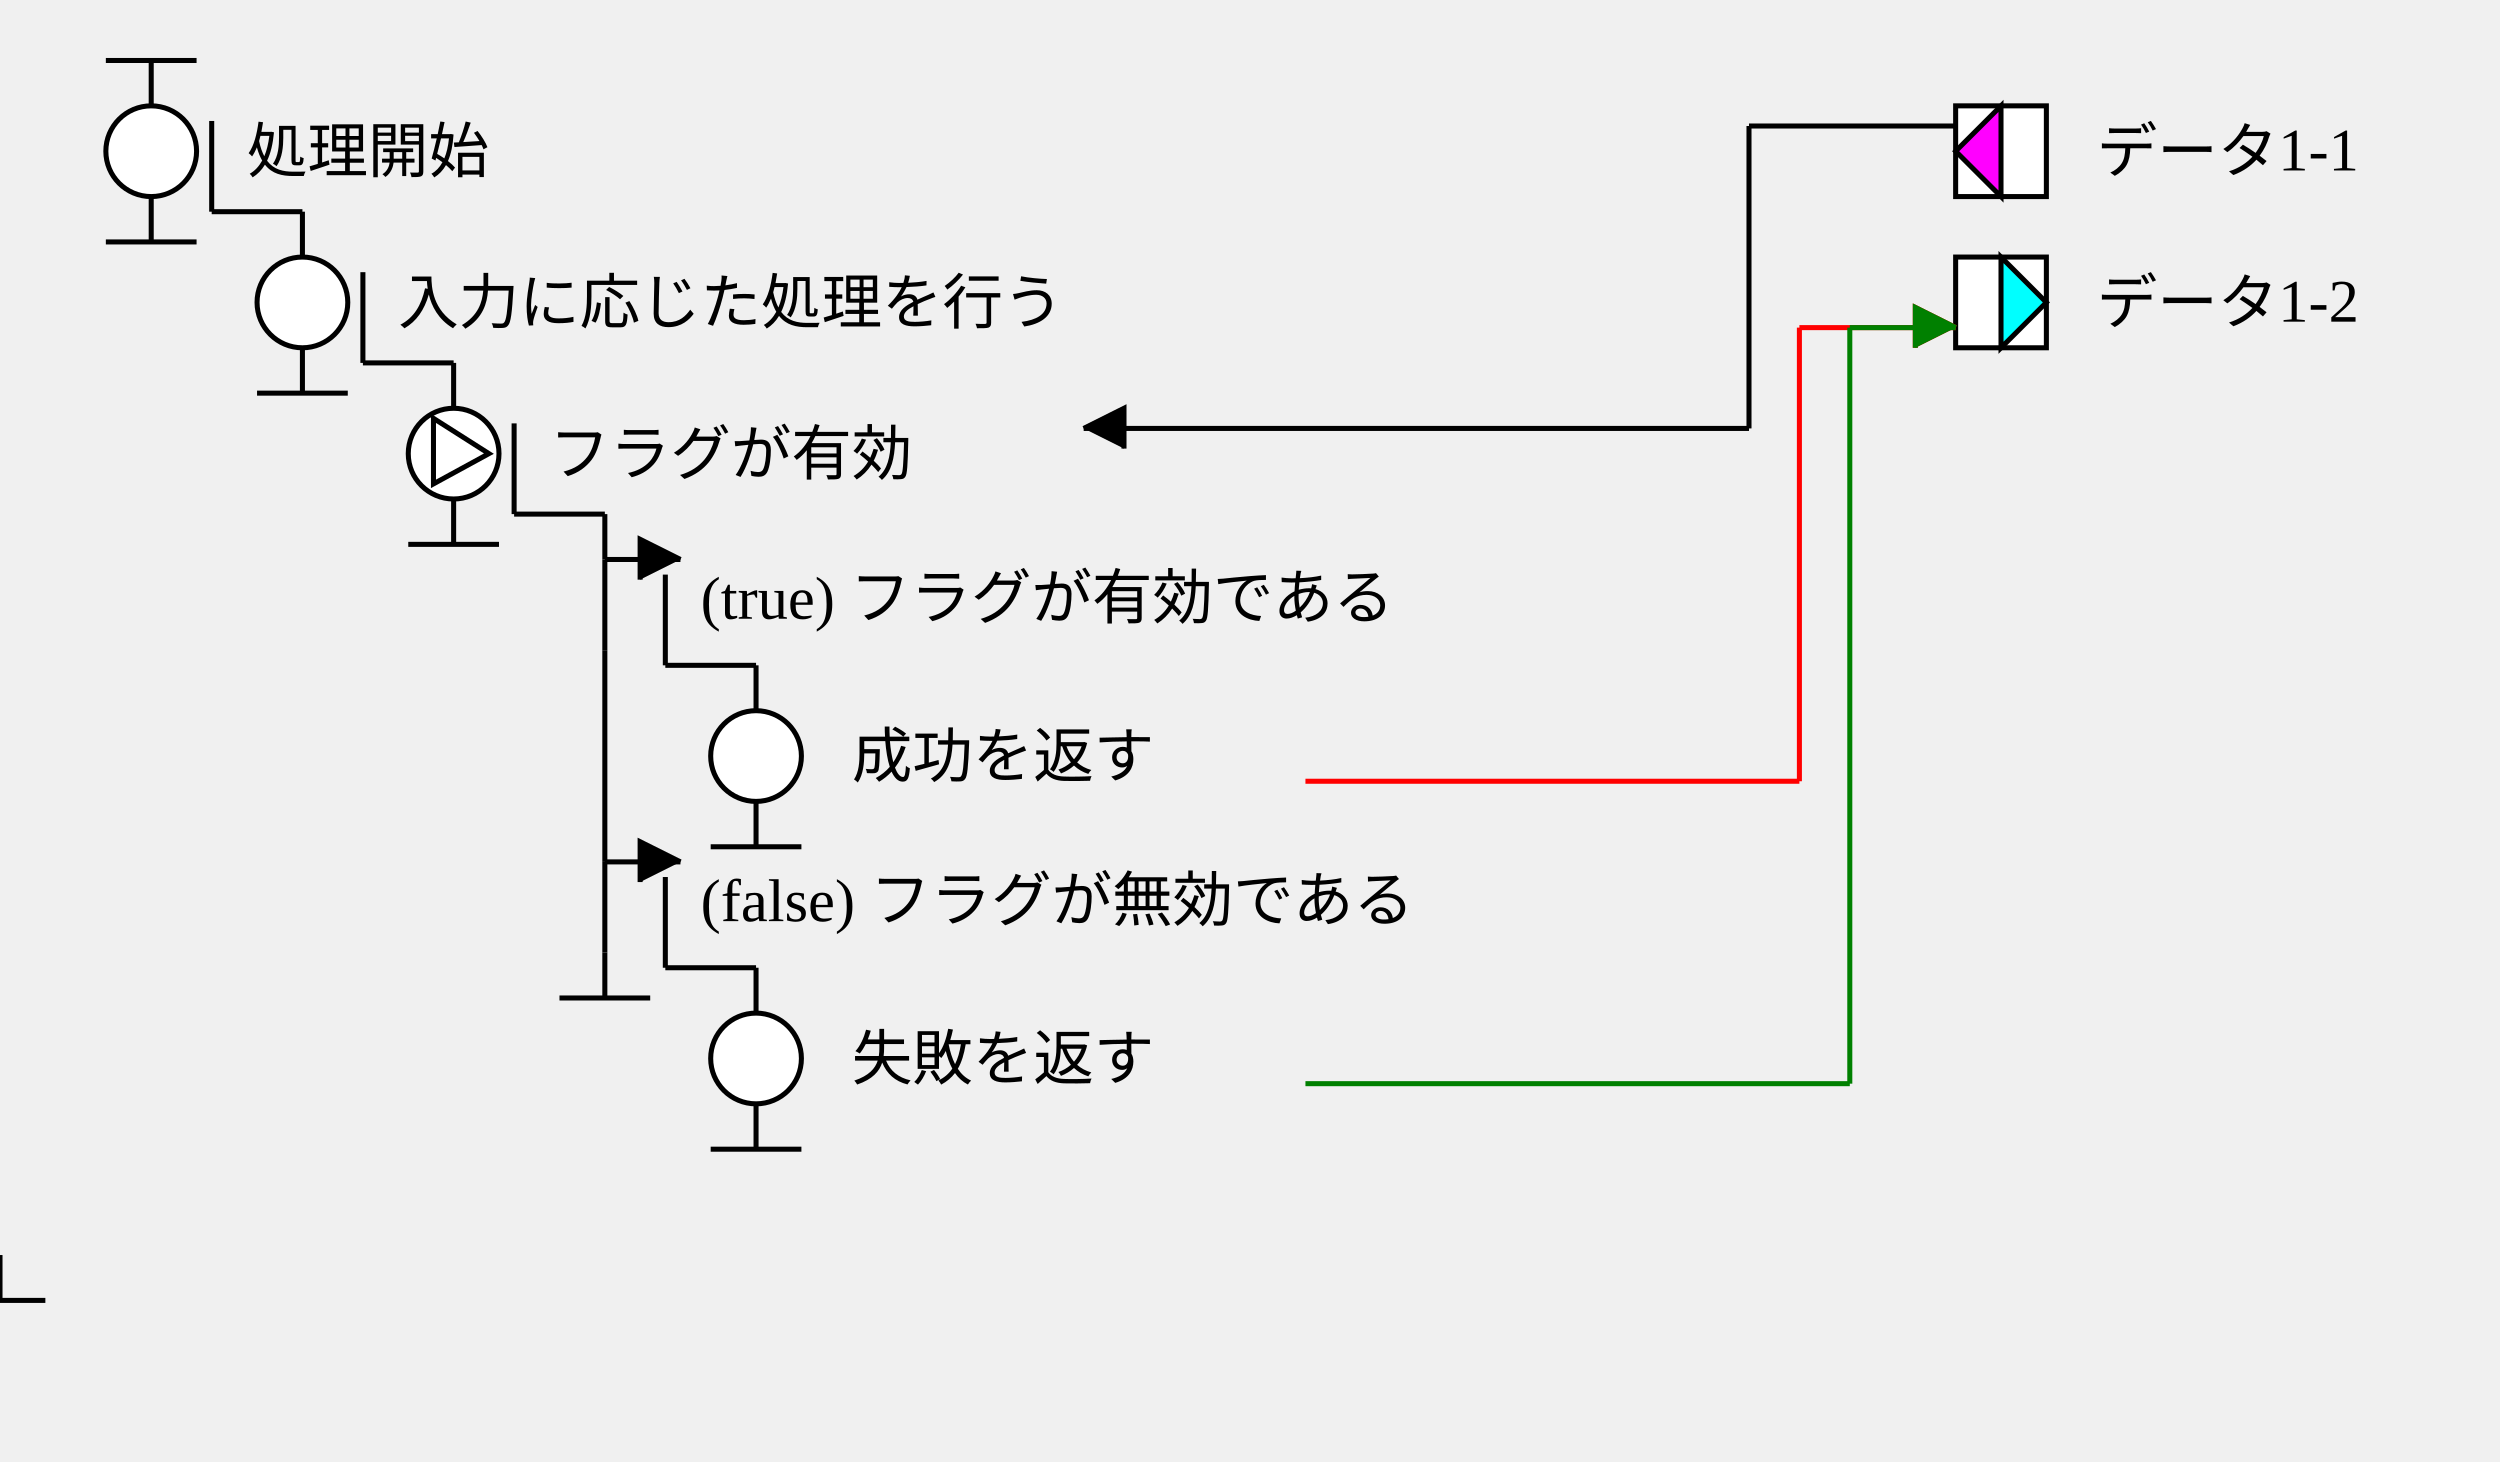
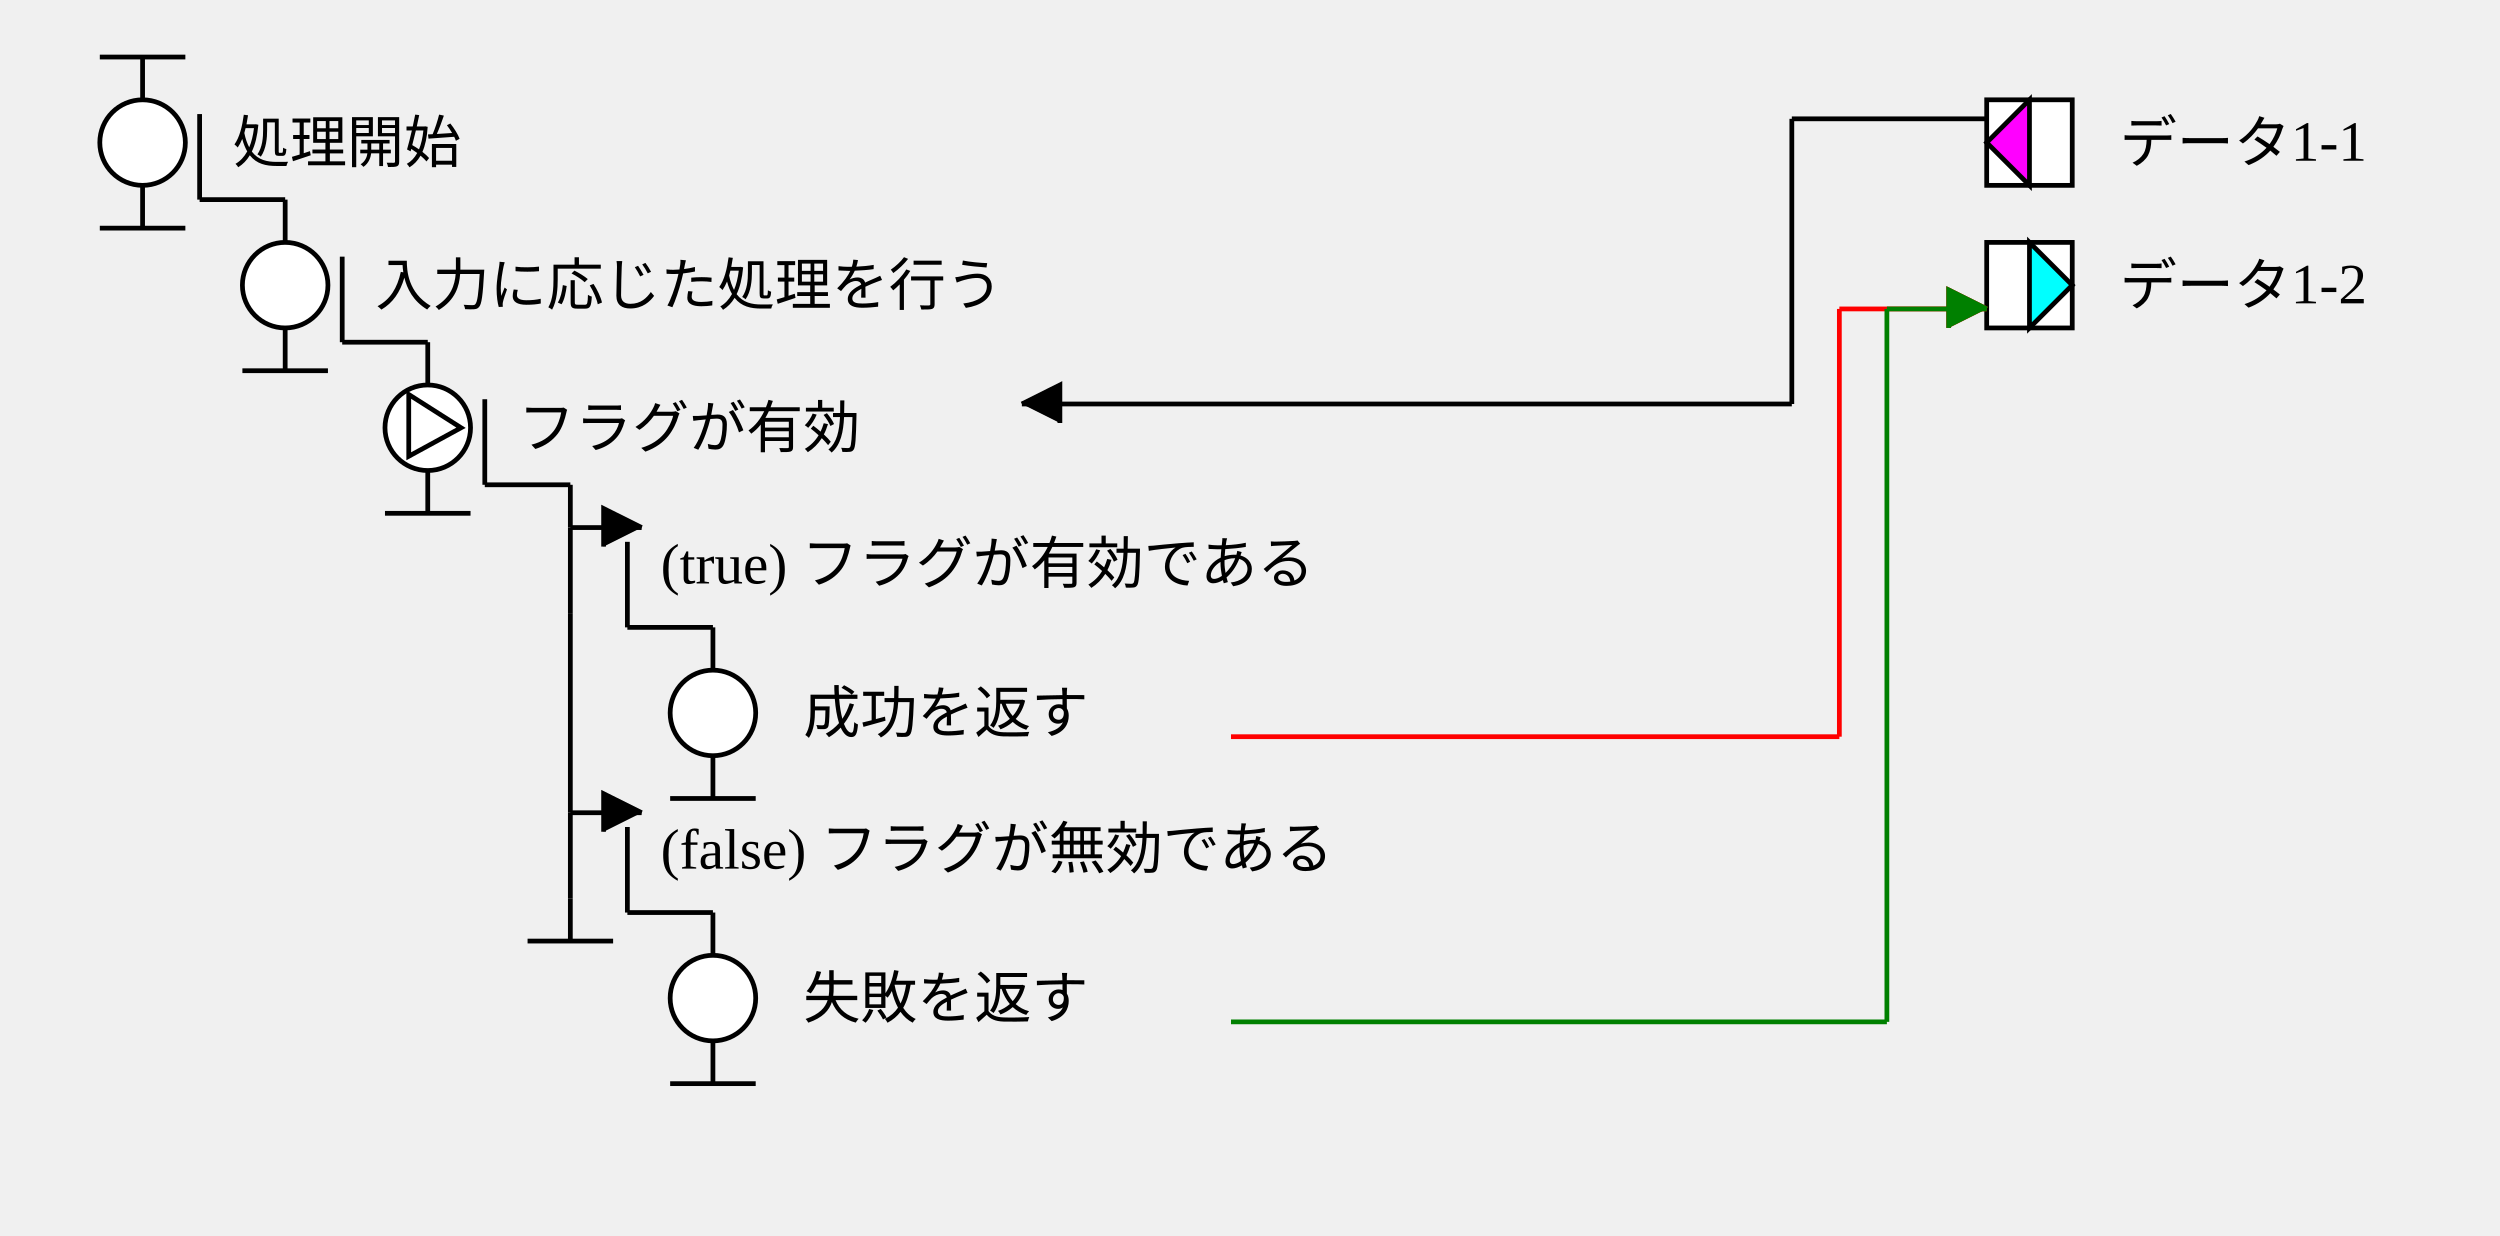
- <svg xmlns="http://www.w3.org/2000/svg" width="496" height="290" style="background-color: #808d81">
+ <svg xmlns="http://www.w3.org/2000/svg" width="526" height="260" style="background-color: #808d81">
  <circle cx="30" cy="30" r="9" fill="white" stroke="black" />
  <text x="49" y="30" text-anchor="start" dominant-baseline="middle" font-size="100%" rotate="0">処理開始</text>
  <line x1="30" y1="12" x2="30" y2="21" stroke="black" />
  <line x1="21" y1="12" x2="39" y2="12" stroke="black" />
  <line x1="30" y1="39" x2="30" y2="48" stroke="black" />
  <line x1="21" y1="48" x2="39" y2="48" stroke="black" />
  <circle cx="60" cy="60" r="9" fill="white" stroke="black" />
  <text x="79" y="60" text-anchor="start" dominant-baseline="middle" font-size="100%" rotate="0">入力に応じた処理を行う</text>
  <line x1="60" y1="69" x2="60" y2="78" stroke="black" />
  <line x1="51" y1="78" x2="69" y2="78" stroke="black" />
  <line x1="60" y1="42" x2="60" y2="51" stroke="black" />
  <line x1="42" y1="42" x2="60" y2="42" stroke="black" />
  <line x1="42" y1="24" x2="42" y2="42" stroke="black" />
  <circle cx="90" cy="90" r="9" fill="white" stroke="black" />
  <polygon points="97 90 86 96 86 83" fill="white" stroke="black" />
  <text x="109" y="90" text-anchor="start" dominant-baseline="middle" font-size="100%" rotate="0">フラグが有効</text>
  <line x1="90" y1="99" x2="90" y2="108" stroke="black" />
  <line x1="81" y1="108" x2="99" y2="108" stroke="black" />
  <line x1="90" y1="72" x2="90" y2="81" stroke="black" />
  <line x1="72" y1="72" x2="90" y2="72" stroke="black" />
  <line x1="72" y1="54" x2="72" y2="72" stroke="black" />
  <line x1="120" y1="111" x2="120" y2="129" stroke="black" />
  <line x1="120" y1="111" x2="135" y2="111" stroke="black" />
  <path d="M 135 111 L 127 107 L 127 115" stroke="black" fill="black" />
  <text x="139" y="120" text-anchor="start" dominant-baseline="middle" font-size="100%" rotate="0">(true) フラグが有効である</text>
  <line x1="120" y1="102" x2="120" y2="111" stroke="black" />
  <line x1="102" y1="102" x2="120" y2="102" stroke="black" />
  <line x1="102" y1="84" x2="102" y2="102" stroke="black" />
  <circle cx="150" cy="150" r="9" fill="white" stroke="black" />
  <text x="169" y="150" text-anchor="start" dominant-baseline="middle" font-size="100%" rotate="0">成功を返す</text>
  <line x1="150" y1="159" x2="150" y2="168" stroke="black" />
  <line x1="141" y1="168" x2="159" y2="168" stroke="black" />
  <line x1="150" y1="132" x2="150" y2="141" stroke="black" />
  <line x1="132" y1="132" x2="150" y2="132" stroke="black" />
  <line x1="132" y1="114" x2="132" y2="132" stroke="black" />
  <line x1="120" y1="171" x2="120" y2="189" stroke="black" />
  <line x1="120" y1="171" x2="135" y2="171" stroke="black" />
  <path d="M 135 171 L 127 167 L 127 175" stroke="black" fill="black" />
  <text x="139" y="180" text-anchor="start" dominant-baseline="middle" font-size="100%" rotate="0">(false) フラグが無効である</text>
  <line x1="120" y1="129" x2="120" y2="171" stroke="black" />
  <line x1="120" y1="189" x2="120" y2="198" stroke="black" />
  <line x1="111" y1="198" x2="129" y2="198" stroke="black" />
  <circle cx="150" cy="210" r="9" fill="white" stroke="black" />
  <text x="169" y="210" text-anchor="start" dominant-baseline="middle" font-size="100%" rotate="0">失敗を返す</text>
  <line x1="150" y1="219" x2="150" y2="228" stroke="black" />
  <line x1="141" y1="228" x2="159" y2="228" stroke="black" />
  <line x1="150" y1="192" x2="150" y2="201" stroke="black" />
  <line x1="132" y1="192" x2="150" y2="192" stroke="black" />
  <line x1="132" y1="174" x2="132" y2="192" stroke="black" />
-   <line x1="0" y1="249" x2="0" y2="258" stroke="black" />
-   <line x1="-9" y1="258" x2="9" y2="258" stroke="black" />
-   <line x1="215" y1="85" x2="347" y2="85" stroke="black" />
+   <line x1="215" y1="85" x2="377" y2="85" stroke="black" />
  <path d="M 215 85 L 223 81 L 223 89" stroke="black" fill="black" />
-   <line x1="259" y1="155" x2="357" y2="155" stroke="red" />
-   <line x1="259" y1="215" x2="367" y2="215" stroke="green" />
-   <rect x="388" y="21" width="18" height="18" fill="white" stroke="black" />
-   <text x="416" y="30" text-anchor="start" dominant-baseline="middle" font-size="100%" rotate="0">データ1-1</text>
-   <rect x="388" y="51" width="18" height="18" fill="white" stroke="black" />
-   <text x="416" y="60" text-anchor="start" dominant-baseline="middle" font-size="100%" rotate="0">データ1-2</text>
-   <path d="M 388 30 L 397 21 L 397 39 Z" stroke="black" fill="fuchsia" />
-   <line x1="347" y1="25" x2="388" y2="25" stroke="black" />
-   <path d="M 406 60 L 397 51 L 397 69 Z" stroke="black" fill="aqua" />
-   <line x1="357" y1="65" x2="388" y2="65" stroke="red" />
-   <path d="M 388 65 L 380 61 L 380 69" stroke="red" fill="red" />
-   <line x1="367" y1="65" x2="388" y2="65" stroke="green" />
-   <path d="M 388 65 L 380 61 L 380 69" stroke="green" fill="green" />
-   <line x1="347" y1="25" x2="347" y2="85" stroke="black" />
-   <line x1="357" y1="65" x2="357" y2="155" stroke="red" />
-   <line x1="367" y1="65" x2="367" y2="215" stroke="green" />
+   <line x1="259" y1="155" x2="387" y2="155" stroke="red" />
+   <line x1="259" y1="215" x2="397" y2="215" stroke="green" />
+   <rect x="418" y="21" width="18" height="18" fill="white" stroke="black" />
+   <text x="446" y="30" text-anchor="start" dominant-baseline="middle" font-size="100%" rotate="0">データ1-1</text>
+   <rect x="418" y="51" width="18" height="18" fill="white" stroke="black" />
+   <text x="446" y="60" text-anchor="start" dominant-baseline="middle" font-size="100%" rotate="0">データ1-2</text>
+   <path d="M 418 30 L 427 21 L 427 39 Z" stroke="black" fill="fuchsia" />
+   <line x1="377" y1="25" x2="418" y2="25" stroke="black" />
+   <path d="M 436 60 L 427 51 L 427 69 Z" stroke="black" fill="aqua" />
+   <line x1="387" y1="65" x2="418" y2="65" stroke="red" />
+   <path d="M 418 65 L 410 61 L 410 69" stroke="red" fill="red" />
+   <line x1="397" y1="65" x2="418" y2="65" stroke="green" />
+   <path d="M 418 65 L 410 61 L 410 69" stroke="green" fill="green" />
+   <line x1="377" y1="25" x2="377" y2="85" stroke="black" />
+   <line x1="387" y1="65" x2="387" y2="155" stroke="red" />
+   <line x1="397" y1="65" x2="397" y2="215" stroke="green" />
</svg>
